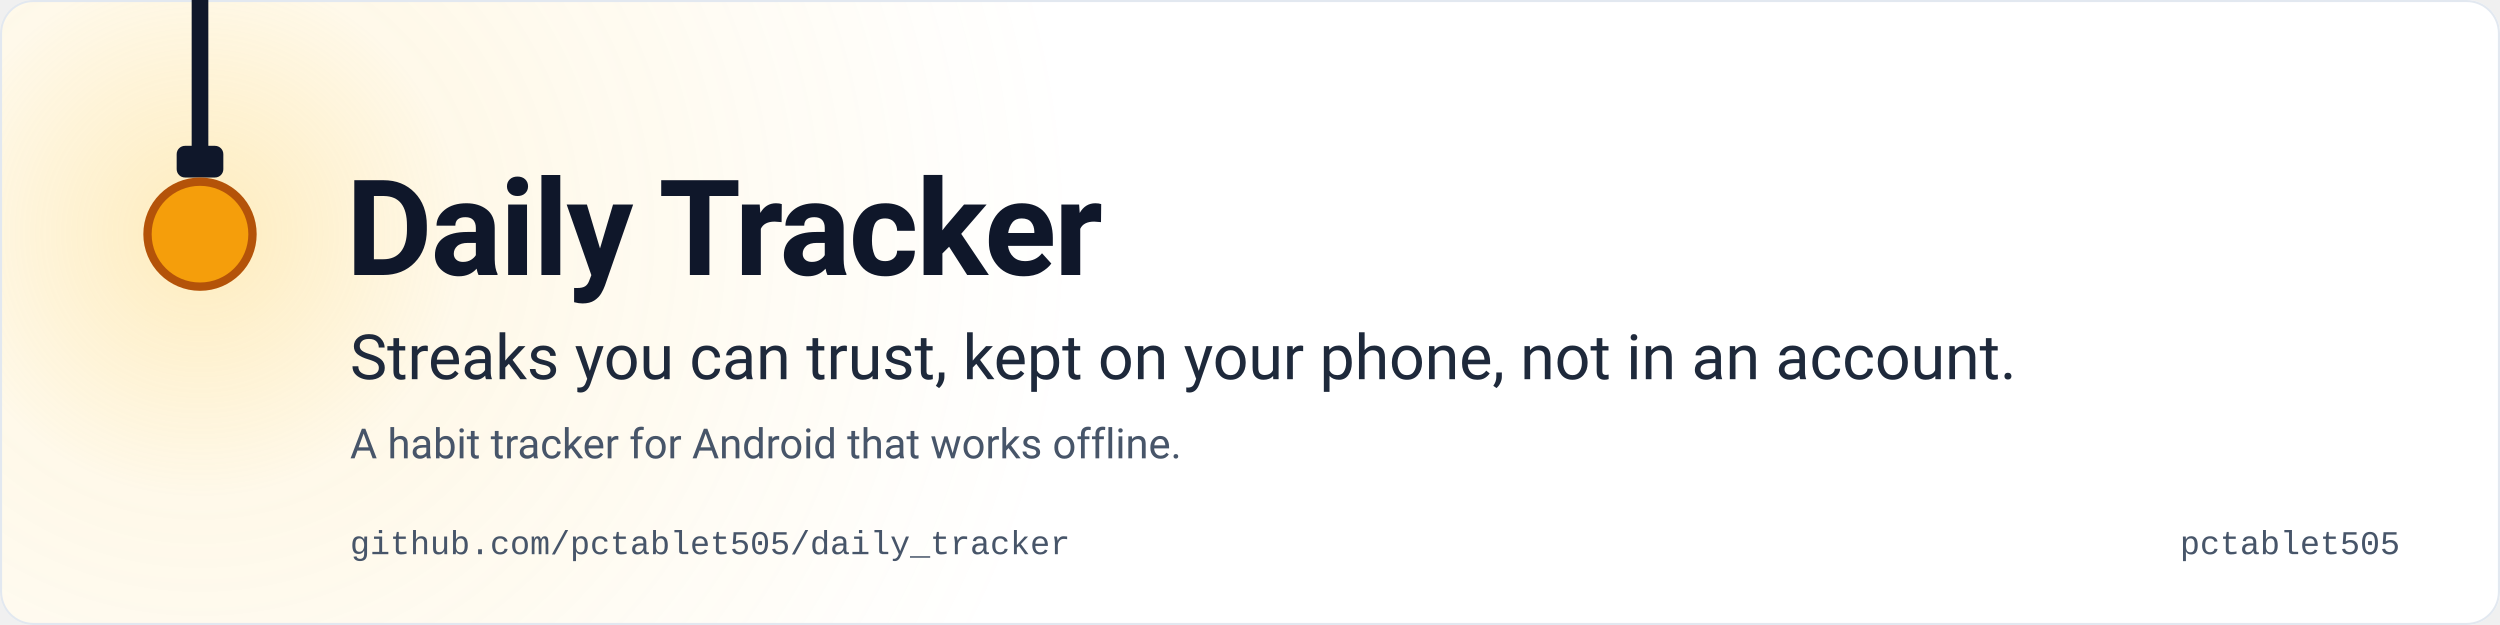
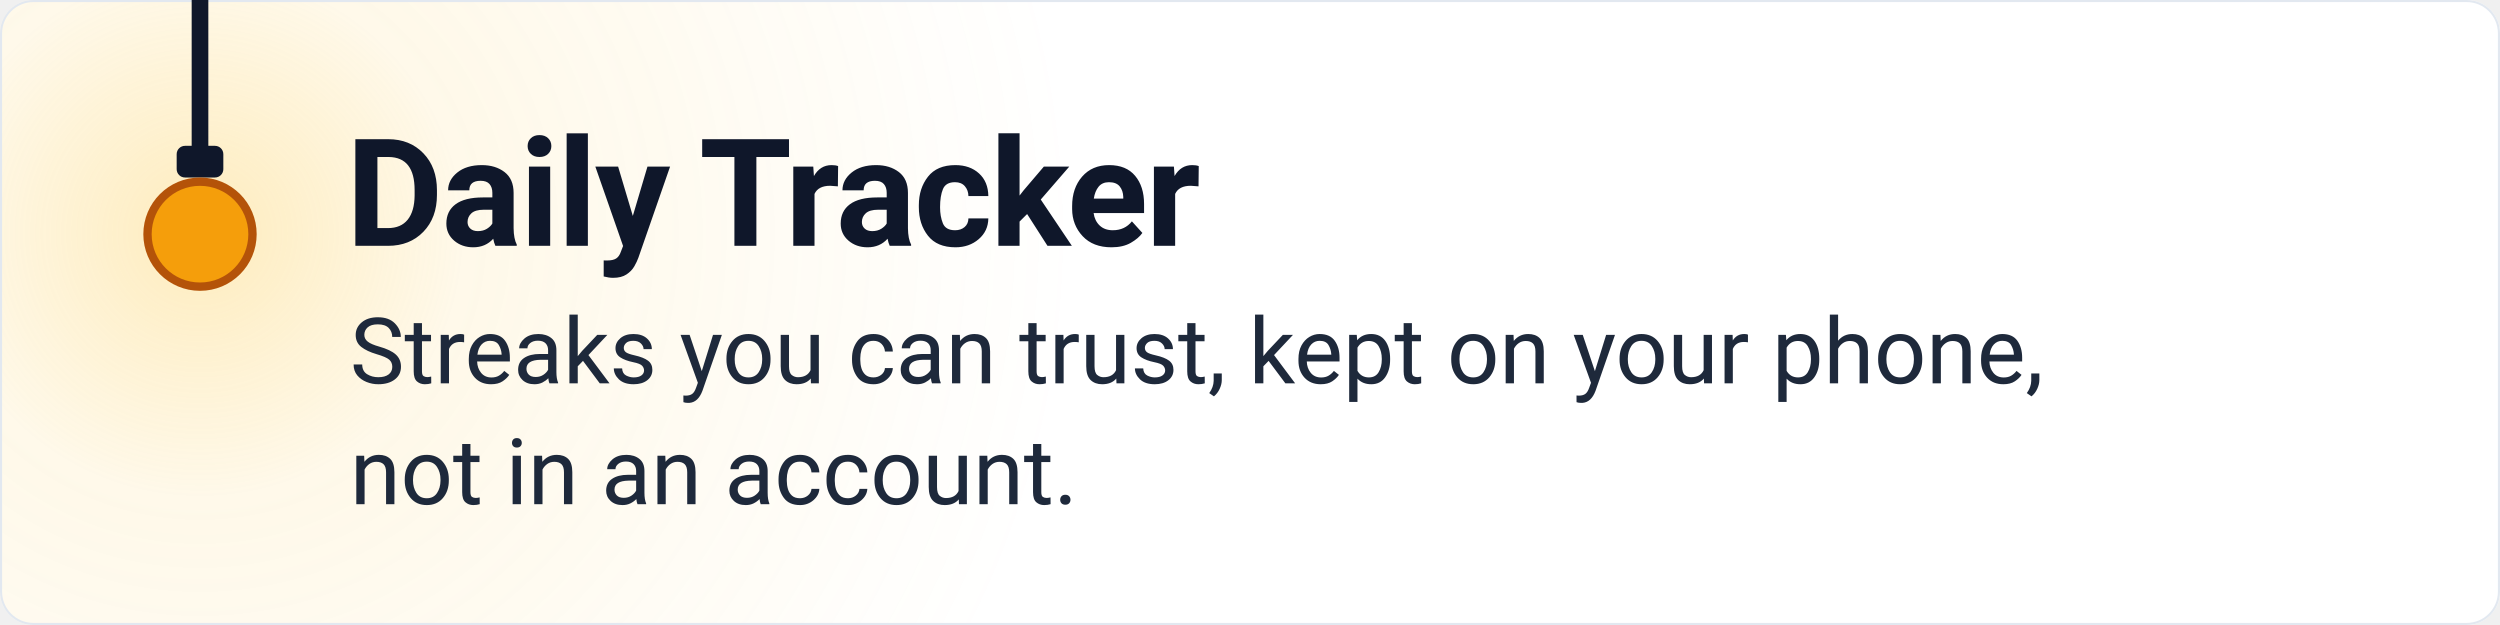
<svg xmlns="http://www.w3.org/2000/svg" width="1200" height="300" viewBox="0 0 1200 300" role="img" aria-labelledby="t d">
  <style>
    .s{font-family:system-ui,-apple-system,"Segoe UI",Roboto,"Noto Sans",Helvetica,Arial,sans-serif}
    .m{font-family:ui-monospace,SFMono-Regular,"SF Mono",Menlo,Consolas,"Liberation Mono",monospace}
  </style>
  <defs>
    <radialGradient id="glow" cx="96" cy="112" r="420" gradientUnits="userSpaceOnUse">
      <stop offset="0" stop-color="#fbbf24" stop-opacity="0.30" />
      <stop offset="0.3" stop-color="#fbbf24" stop-opacity="0.10" />
      <stop offset="1" stop-color="#fbbf24" stop-opacity="0" />
    </radialGradient>
  </defs>
  <rect width="1200" height="300" rx="16" fill="#ffffff" />
  <rect width="1200" height="300" rx="16" fill="url(#glow)" />
  <rect x="0.5" y="0.5" width="1199" height="299" rx="15.5" fill="none" stroke="#e2e8f0" />
  <path d="M96 0V74" stroke="#0f172a" stroke-width="8" />
  <rect x="84.8" y="70" width="22.4" height="15.2" rx="4" fill="#0f172a" />
  <circle cx="96" cy="112.4" r="25.2" fill="#f59e0b" stroke="#b45309" stroke-width="4" />
-   <text class="s" x="166" y="132" font-size="64" font-weight="700" fill="#0f172a" letter-spacing="-1">Daily Tracker</text>
-   <text class="s" x="168" y="182" font-size="30" fill="#1e293b">Streaks you can trust, kept on your phone, not in an account.</text>
-   <text class="s" x="168" y="220" font-size="20" fill="#475569">A habit tracker for Android that works offline.</text>
-   <text class="m" x="168" y="266" font-size="16" fill="#475569">github.com/pctablet505/daily_tracker</text>
-   <text class="m" x="1152" y="266" font-size="16" fill="#475569" text-anchor="end">pctablet505</text>
+   <text class="s" x="166" y="118" font-size="72" font-weight="700" fill="#0f172a" letter-spacing="-1">Daily Tracker</text>
+   <text class="s" x="168" y="184" font-size="44" fill="#1e293b">Streaks you can trust, kept on your phone,</text>
+   <text class="s" x="168" y="242" font-size="44" fill="#1e293b">not in an account.</text>
</svg>
